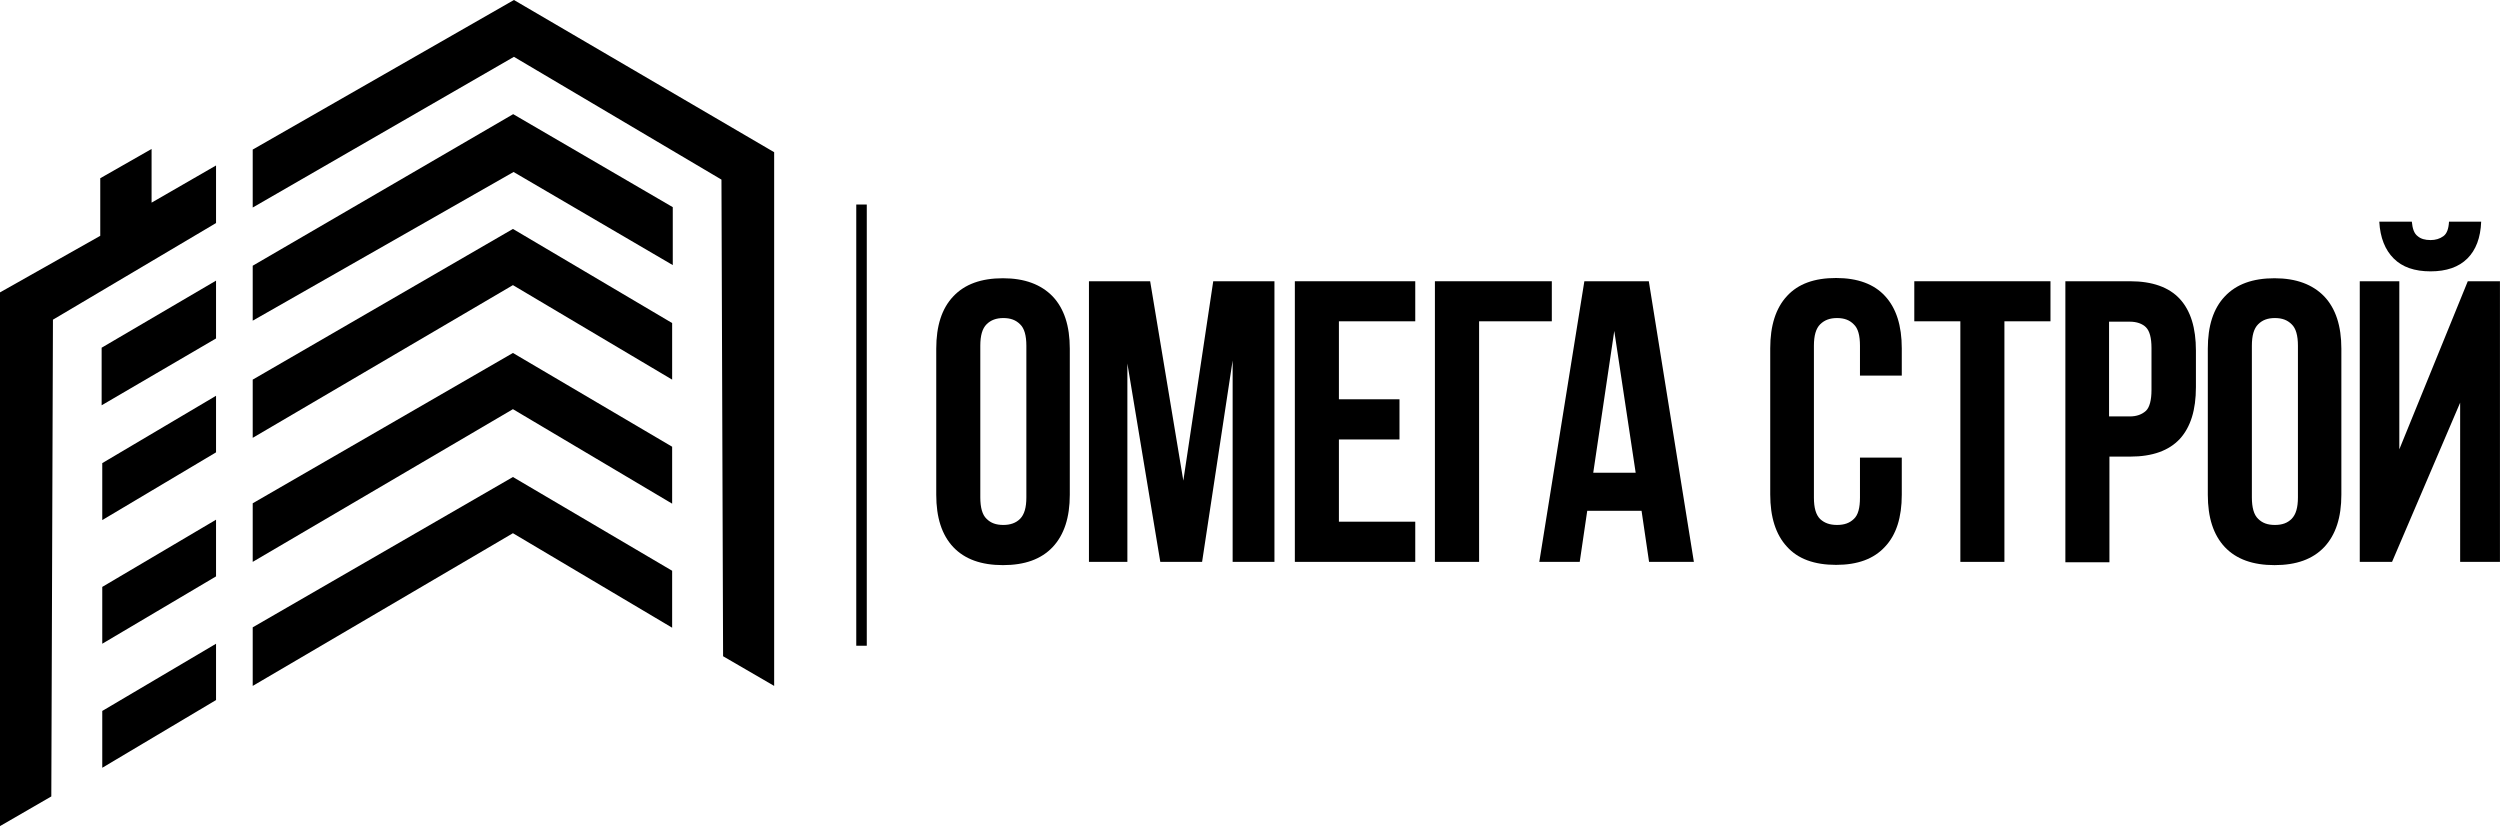
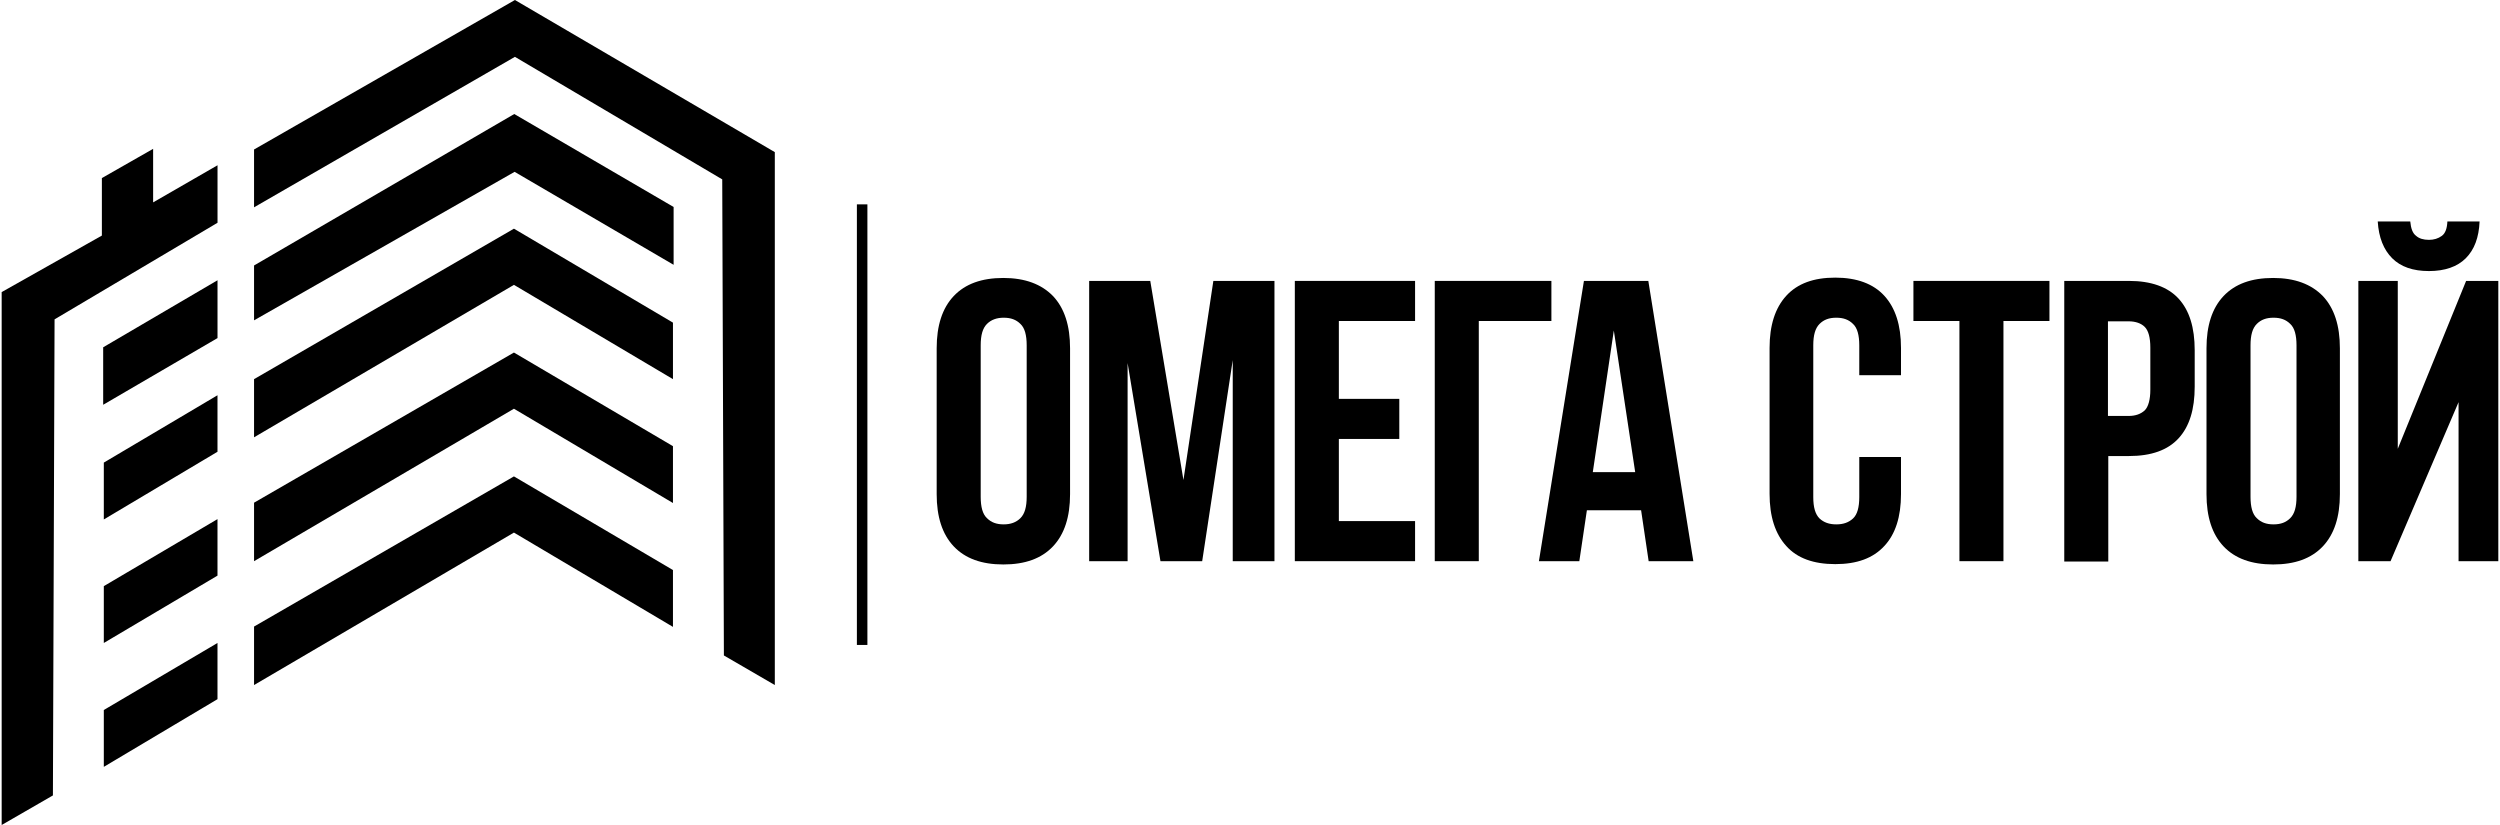
- <svg xmlns="http://www.w3.org/2000/svg" width="199.734" height="66" viewBox="0 0 199.734 66" fill="none">
-   <defs />
-   <path id="Vector" d="M74.8 27.86C74.8 26.04 75.24 24.65 76.16 23.68C77.08 22.7 78.4 22.23 80.13 22.23C81.87 22.23 83.18 22.73 84.1 23.68C85.02 24.65 85.47 26.04 85.47 27.86L85.47 39.53C85.47 41.34 85.02 42.73 84.1 43.71C83.18 44.68 81.87 45.15 80.13 45.15C78.4 45.15 77.08 44.68 76.16 43.71C75.24 42.73 74.8 41.34 74.8 39.53L74.8 27.86ZM78.32 39.74C78.32 40.55 78.48 41.13 78.82 41.45C79.16 41.79 79.58 41.94 80.16 41.94C80.71 41.94 81.16 41.79 81.5 41.45C81.84 41.1 82 40.55 82 39.74L82 27.62C82 26.81 81.84 26.23 81.5 25.91C81.16 25.57 80.74 25.41 80.16 25.41C79.6 25.41 79.16 25.57 78.82 25.91C78.48 26.25 78.32 26.81 78.32 27.62L78.32 39.74Z" fill="#000000" fill-opacity="1" fill-rule="nonzero" />
-   <path id="Vector" d="M94.54 38.4L96.93 22.47L101.82 22.47L101.82 44.89L98.48 44.89L98.48 28.8L96.04 44.89L92.7 44.89L90.07 29.04L90.07 44.89L87 44.89L87 22.47L91.89 22.47L94.54 38.4Z" fill="#000000" fill-opacity="1" fill-rule="nonzero" />
-   <path id="Vector" d="M106.97 31.9L111.81 31.9L111.81 35.11L106.97 35.11L106.97 41.68L113.07 41.68L113.07 44.89L103.45 44.89L103.45 22.47L113.07 22.47L113.07 25.67L106.97 25.67L106.97 31.9Z" fill="#000000" fill-opacity="1" fill-rule="nonzero" />
-   <path id="Vector" d="M118.17 44.89L114.64 44.89L114.64 22.47L123.98 22.47L123.98 25.67L118.17 25.67L118.17 44.89Z" fill="#000000" fill-opacity="1" fill-rule="nonzero" />
-   <path id="Vector" d="M135.33 44.89L131.75 44.89L131.15 40.81L126.81 40.81L126.21 44.89L122.98 44.89L126.58 22.47L131.73 22.47L135.33 44.89ZM127.29 37.77L130.68 37.77L128.97 26.44L127.29 37.77Z" fill="#000000" fill-opacity="1" fill-rule="nonzero" />
-   <path id="Vector" d="M151.94 36.56L151.94 39.53C151.94 41.34 151.5 42.73 150.6 43.68C149.71 44.65 148.42 45.13 146.69 45.13C144.95 45.13 143.64 44.65 142.77 43.68C141.87 42.71 141.43 41.31 141.43 39.5L141.43 27.83C141.43 26.02 141.87 24.62 142.77 23.65C143.66 22.68 144.95 22.21 146.69 22.21C148.42 22.21 149.73 22.7 150.6 23.65C151.5 24.62 151.94 26.02 151.94 27.83L151.94 30.01L148.6 30.01L148.6 27.62C148.6 26.81 148.45 26.23 148.1 25.91C147.77 25.57 147.34 25.41 146.77 25.41C146.19 25.41 145.77 25.57 145.42 25.91C145.08 26.25 144.92 26.81 144.92 27.62L144.92 39.76C144.92 40.58 145.08 41.13 145.42 41.47C145.77 41.79 146.19 41.94 146.77 41.94C147.34 41.94 147.77 41.79 148.1 41.47C148.45 41.16 148.6 40.58 148.6 39.76L148.6 36.56L151.94 36.56Z" fill="#000000" fill-opacity="1" fill-rule="nonzero" />
-   <path id="Vector" d="M152.94 22.47L163.82 22.47L163.82 25.67L160.14 25.67L160.14 44.89L156.62 44.89L156.62 25.67L152.94 25.67L152.94 22.47Z" fill="#000000" fill-opacity="1" fill-rule="nonzero" />
-   <path id="Vector" d="M170.19 22.47C171.94 22.47 173.29 22.94 174.16 23.89C175.02 24.83 175.44 26.2 175.44 28.01L175.44 30.93C175.44 32.75 175.02 34.11 174.16 35.06C173.29 36 171.97 36.48 170.19 36.48L168.53 36.48L168.53 44.92L165.01 44.92L165.01 22.47L170.19 22.47ZM168.5 25.67L168.5 33.27L170.16 33.27C170.71 33.27 171.13 33.11 171.45 32.82C171.74 32.54 171.89 31.96 171.89 31.17L171.89 27.8C171.89 26.99 171.74 26.44 171.45 26.15C171.16 25.86 170.71 25.7 170.16 25.7L168.5 25.7L168.5 25.67Z" fill="#000000" fill-opacity="1" fill-rule="nonzero" />
-   <path id="Vector" d="M176.39 27.86C176.39 26.04 176.83 24.65 177.75 23.68C178.67 22.7 179.99 22.23 181.72 22.23C183.46 22.23 184.77 22.73 185.69 23.68C186.61 24.65 187.06 26.04 187.06 27.86L187.06 39.53C187.06 41.34 186.61 42.73 185.69 43.71C184.77 44.68 183.46 45.15 181.72 45.15C179.99 45.15 178.67 44.68 177.75 43.71C176.83 42.73 176.39 41.34 176.39 39.53L176.39 27.86ZM179.91 39.74C179.91 40.55 180.07 41.13 180.41 41.45C180.75 41.79 181.17 41.94 181.75 41.94C182.33 41.94 182.75 41.79 183.09 41.45C183.43 41.1 183.59 40.55 183.59 39.74L183.59 27.62C183.59 26.81 183.43 26.23 183.09 25.91C182.75 25.57 182.33 25.41 181.75 25.41C181.17 25.41 180.75 25.57 180.41 25.91C180.07 26.25 179.91 26.81 179.91 27.62L179.91 39.74Z" fill="#000000" fill-opacity="1" fill-rule="nonzero" />
-   <path id="Vector" d="M191.11 44.89L188.53 44.89L188.53 22.47L191.69 22.47L191.69 35.9L197.16 22.47L199.73 22.47L199.73 44.89L196.55 44.89L196.55 32.17L191.11 44.89ZM194.19 19.18C194.58 19.18 194.92 19.08 195.21 18.87C195.5 18.66 195.63 18.26 195.66 17.71L198.23 17.71C198.18 19 197.81 19.97 197.13 20.65C196.44 21.34 195.45 21.68 194.19 21.68C192.9 21.68 191.93 21.34 191.24 20.65C190.56 19.97 190.16 19 190.09 17.71L192.69 17.71C192.74 18.26 192.87 18.66 193.16 18.87C193.4 19.08 193.74 19.18 194.19 19.18Z" fill="#000000" fill-opacity="1" fill-rule="nonzero" />
-   <path id="Vector" d="M8.17 37L8.17 41.55L17.26 36.14L17.26 31.62L8.17 37Z" fill="#000000" fill-opacity="1" fill-rule="nonzero" />
-   <path id="Vector" d="M8.17 46.89L8.17 51.43L17.26 46.05L17.26 41.52L8.17 46.89Z" fill="#000000" fill-opacity="1" fill-rule="nonzero" />
-   <path id="Vector" d="M8.17 56.8L8.17 61.34L17.26 55.93L17.26 51.43L8.17 56.8Z" fill="#000000" fill-opacity="1" fill-rule="nonzero" />
-   <path id="Vector" d="M8.12 27.78L8.12 32.38L17.26 27.04L17.26 22.42L8.12 27.78Z" fill="#000000" fill-opacity="1" fill-rule="nonzero" />
-   <path id="Vector" d="M12.11 16.19L12.11 11.9L8.01 14.24L8.01 18.84L0 23.36L0 66L4.1 63.63L4.23 25.54L17.26 17.82L17.26 13.22L12.11 16.19Z" fill="#000000" fill-opacity="1" fill-rule="nonzero" />
-   <path id="XMLID_00000141431382712507265890000000991686667553617819_" d="M20.19 34.98L20.19 30.33L40.98 18.29L53.7 25.81L53.7 30.33L40.98 22.78L20.19 34.98Z" fill="#000000" fill-opacity="1" fill-rule="nonzero" />
-   <path id="XMLID_00000094578917096309040410000003406327069087026876_" d="M20.19 44.89L20.19 40.21L40.98 28.2L53.7 35.69L53.7 40.24L40.98 32.69L20.19 44.89Z" fill="#000000" fill-opacity="1" fill-rule="nonzero" />
-   <path id="XMLID_00000178886582288776885330000004303805302893930672_" d="M20.19 54.8L20.19 50.12L40.98 38.11L53.7 45.6L53.7 50.15L40.98 42.6L20.19 54.8Z" fill="#000000" fill-opacity="1" fill-rule="nonzero" />
-   <path id="Vector" d="M41.03 13.74L20.19 25.62L20.19 21.23L41 9.12L53.75 16.55L53.75 21.18L41.03 13.74Z" fill="#000000" fill-opacity="1" fill-rule="nonzero" />
-   <path id="Vector" d="M41.06 4.54L20.19 16.58L20.19 11.95L41.06 0L61.85 12.16L61.85 54.8L57.77 52.43L57.64 14.35L41.06 4.54Z" fill="#000000" fill-opacity="1" fill-rule="nonzero" />
-   <path id="Vector" d="M68.41 16.34L69.25 16.34L69.25 51.59L68.41 51.59L68.41 16.34Z" fill="#000000" fill-opacity="1" fill-rule="evenodd" />
+ <svg xmlns="http://www.w3.org/2000/svg" width="200" height="66" viewBox="0 0 200 66" fill="none">
+   <path d="M74.934 27.861C74.934 26.048 75.38 24.655 76.3 23.682C77.22 22.71 78.535 22.237 80.269 22.237C82.004 22.237 83.318 22.736 84.238 23.682C85.158 24.655 85.605 26.048 85.605 27.861V39.532C85.605 41.345 85.158 42.738 84.238 43.711C83.318 44.683 82.004 45.157 80.269 45.157C78.535 45.157 77.22 44.683 76.3 43.711C75.38 42.738 74.934 41.345 74.934 39.532V27.861ZM78.456 39.742C78.456 40.557 78.613 41.135 78.955 41.45C79.297 41.792 79.717 41.95 80.296 41.95C80.848 41.95 81.294 41.792 81.636 41.45C81.978 41.109 82.135 40.557 82.135 39.742V27.625C82.135 26.81 81.978 26.232 81.636 25.916C81.294 25.575 80.874 25.417 80.296 25.417C79.744 25.417 79.297 25.575 78.955 25.916C78.613 26.258 78.456 26.81 78.456 27.625V39.742Z" fill="black" />
+   <path d="M94.676 38.401L97.068 22.473H101.957V44.894H98.619V28.808L96.175 44.894H92.837L90.208 29.044V44.894H87.133V22.473H92.022L94.676 38.401Z" fill="black" />
+   <path d="M107.108 31.909H111.944V35.116H107.108V41.687H113.206V44.894H103.586V22.473H113.206V25.68H107.108V31.909Z" fill="black" />
+   <path d="M118.303 44.894H114.781V22.473H124.112V25.68H118.303V44.894Z" fill="black" />
+   <path d="M135.467 44.894H131.892L131.288 40.82H126.951L126.346 44.894H123.113L126.714 22.473H131.866L135.467 44.894ZM127.424 37.771H130.815L129.106 26.442L127.424 37.771Z" fill="black" />
+   <path d="M152.08 36.562V39.532C152.08 41.345 151.633 42.738 150.74 43.685C149.846 44.657 148.558 45.13 146.823 45.13C145.089 45.13 143.774 44.657 142.907 43.685C142.013 42.712 141.566 41.319 141.566 39.505V27.835C141.566 26.021 142.013 24.628 142.907 23.656C143.801 22.683 145.089 22.21 146.823 22.21C148.558 22.21 149.872 22.71 150.74 23.656C151.633 24.628 152.08 26.021 152.08 27.835V30.017H148.742V27.625C148.742 26.81 148.584 26.232 148.243 25.916C147.901 25.575 147.48 25.417 146.902 25.417C146.324 25.417 145.903 25.575 145.562 25.916C145.22 26.258 145.062 26.81 145.062 27.625V39.768C145.062 40.583 145.22 41.135 145.562 41.477C145.903 41.792 146.324 41.95 146.902 41.95C147.48 41.95 147.901 41.792 148.243 41.477C148.584 41.161 148.742 40.583 148.742 39.768V36.562H152.08Z" fill="black" />
+   <path d="M153.074 22.473H163.956V25.68H160.276V44.894H156.754V25.68H153.074V22.473Z" fill="black" />
+   <path d="M170.319 22.473C172.08 22.473 173.42 22.946 174.288 23.892C175.155 24.839 175.576 26.206 175.576 28.019V30.937C175.576 32.75 175.155 34.117 174.288 35.063C173.42 36.01 172.106 36.483 170.319 36.483H168.663V44.92H165.141V22.473H170.319ZM168.636 25.68V33.276H170.292C170.844 33.276 171.265 33.118 171.58 32.829C171.869 32.54 172.027 31.962 172.027 31.173V27.809C172.027 26.994 171.869 26.442 171.58 26.153C171.291 25.864 170.844 25.706 170.292 25.706H168.636V25.68Z" fill="black" />
+   <path d="M176.52 27.861C176.52 26.048 176.966 24.655 177.886 23.682C178.806 22.71 180.12 22.237 181.855 22.237C183.59 22.237 184.904 22.736 185.824 23.682C186.744 24.655 187.191 26.048 187.191 27.861V39.532C187.191 41.345 186.744 42.738 185.824 43.711C184.904 44.683 183.59 45.157 181.855 45.157C180.12 45.157 178.806 44.683 177.886 43.711C176.966 42.738 176.52 41.345 176.52 39.532V27.861ZM180.042 39.742C180.042 40.557 180.199 41.135 180.541 41.45C180.883 41.792 181.303 41.95 181.882 41.95C182.46 41.95 182.88 41.792 183.222 41.45C183.564 41.109 183.721 40.557 183.721 39.742V27.625C183.721 26.81 183.564 26.232 183.222 25.916C182.88 25.575 182.46 25.417 181.882 25.417C181.303 25.417 180.883 25.575 180.541 25.916C180.199 26.258 180.042 26.81 180.042 27.625V39.742Z" fill="black" />
+   <path d="M191.244 44.894H188.668V22.473H191.822V35.904L197.289 22.473H199.865V44.894H196.685V32.172L191.244 44.894ZM194.319 19.188C194.713 19.188 195.055 19.082 195.344 18.872C195.633 18.662 195.765 18.268 195.791 17.716H198.367C198.314 19.004 197.946 19.976 197.263 20.66C196.58 21.343 195.581 21.685 194.319 21.685C193.031 21.685 192.059 21.343 191.375 20.66C190.692 19.976 190.298 19.004 190.219 17.716H192.821C192.873 18.268 193.005 18.662 193.294 18.872C193.531 19.082 193.872 19.188 194.319 19.188Z" fill="black" />
+   <path d="M8.305 37.008V41.556L17.399 36.141V31.62L8.305 37.008Z" fill="black" />
+   <path d="M8.305 46.891V51.438L17.399 46.05V41.529L8.305 46.891Z" fill="black" />
+   <path d="M8.305 56.8V61.348L17.399 55.933V51.438L8.305 56.8Z" fill="black" />
+   <path d="M8.254 27.783V32.382L17.401 27.047V22.421L8.254 27.783Z" fill="black" />
+   <path d="M12.25 16.191V11.907L8.15 14.246V18.846L0.133 23.367V66L4.233 63.634L4.365 25.548L17.402 17.821V13.221L12.25 16.191Z" fill="black" />
+   <path d="M20.324 34.984V30.332L41.115 18.294L53.837 25.811V30.332L41.115 22.788L20.324 34.984Z" fill="black" />
+   <path d="M20.324 44.894V40.215L41.115 28.203L53.837 35.694V40.241L41.115 32.698L20.324 44.894Z" fill="black" />
+   <path d="M20.324 54.803V50.124L41.115 38.112L53.837 45.603V50.151L41.115 42.607L20.324 54.803Z" fill="black" />
+   <path d="M41.168 13.747L20.324 25.627V21.238L41.141 9.121L53.889 16.559V21.185L41.168 13.747Z" fill="black" />
+   <path d="M41.194 4.547L20.324 16.585V11.959L41.194 0L61.985 12.17V54.803L57.911 52.437L57.779 14.351L41.194 4.547Z" fill="black" />
+   <path d="M69.392 16.349H68.551V51.596H69.392V16.349Z" fill="black" />
</svg>
